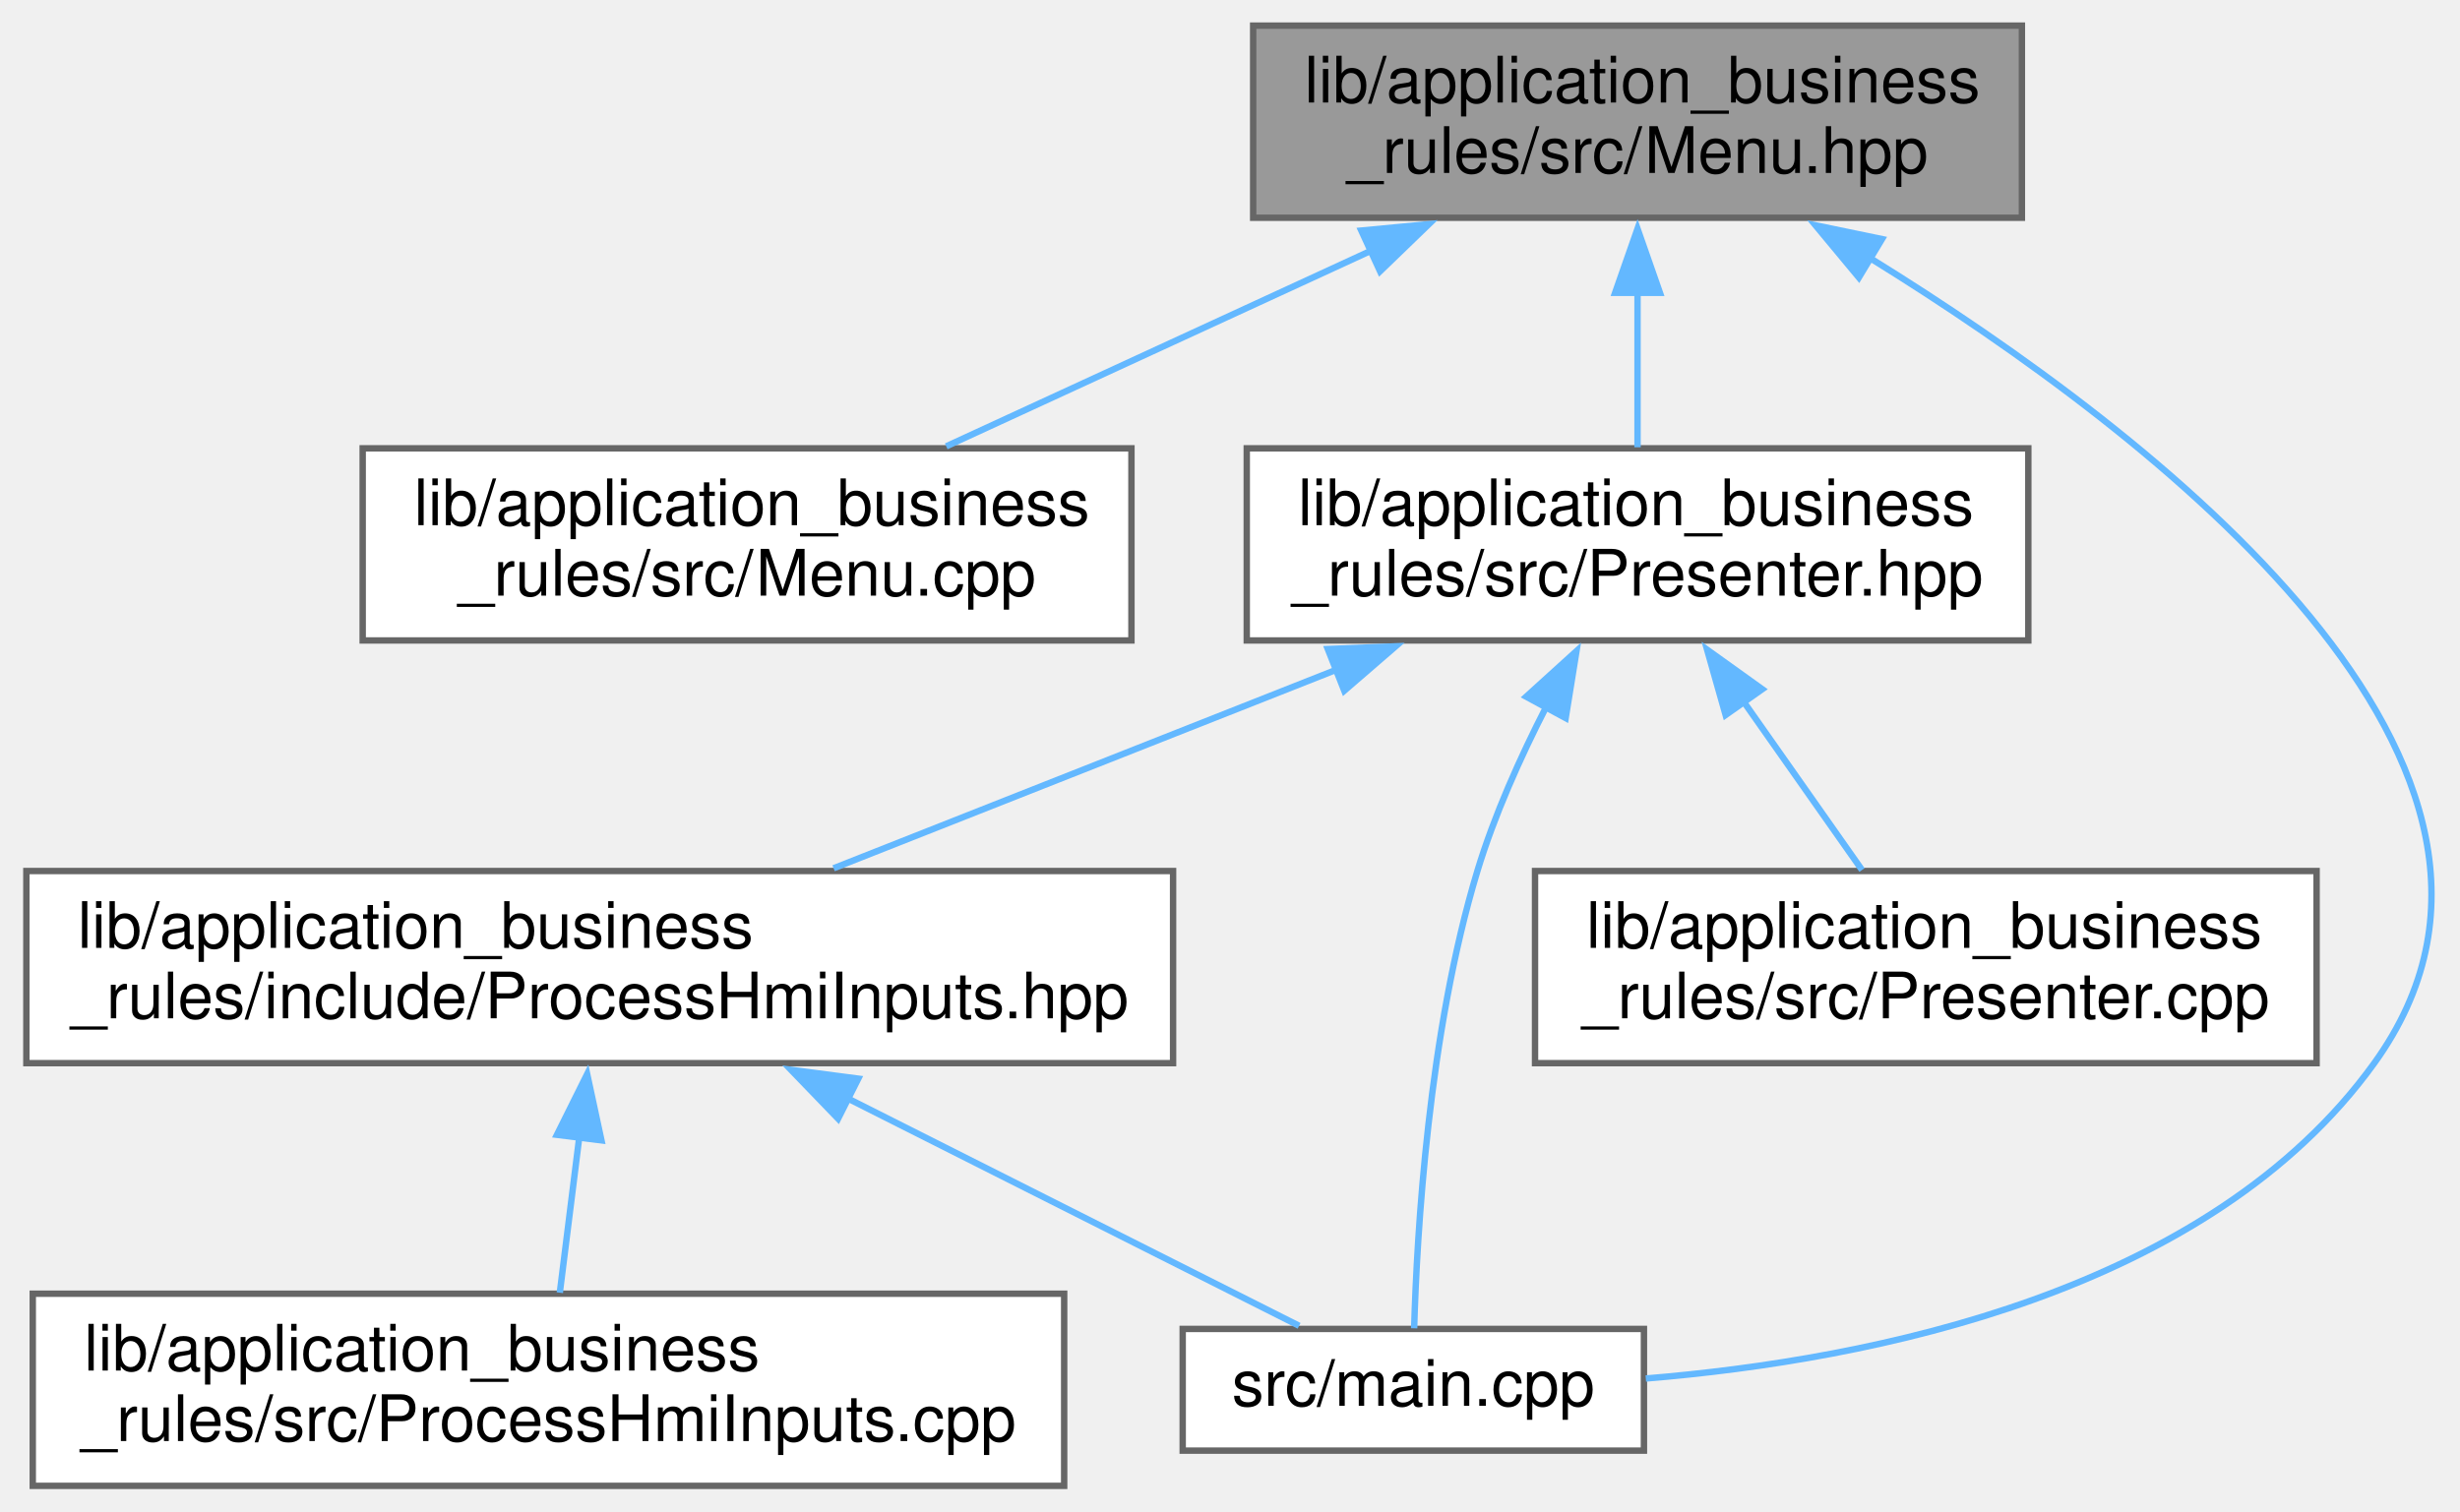
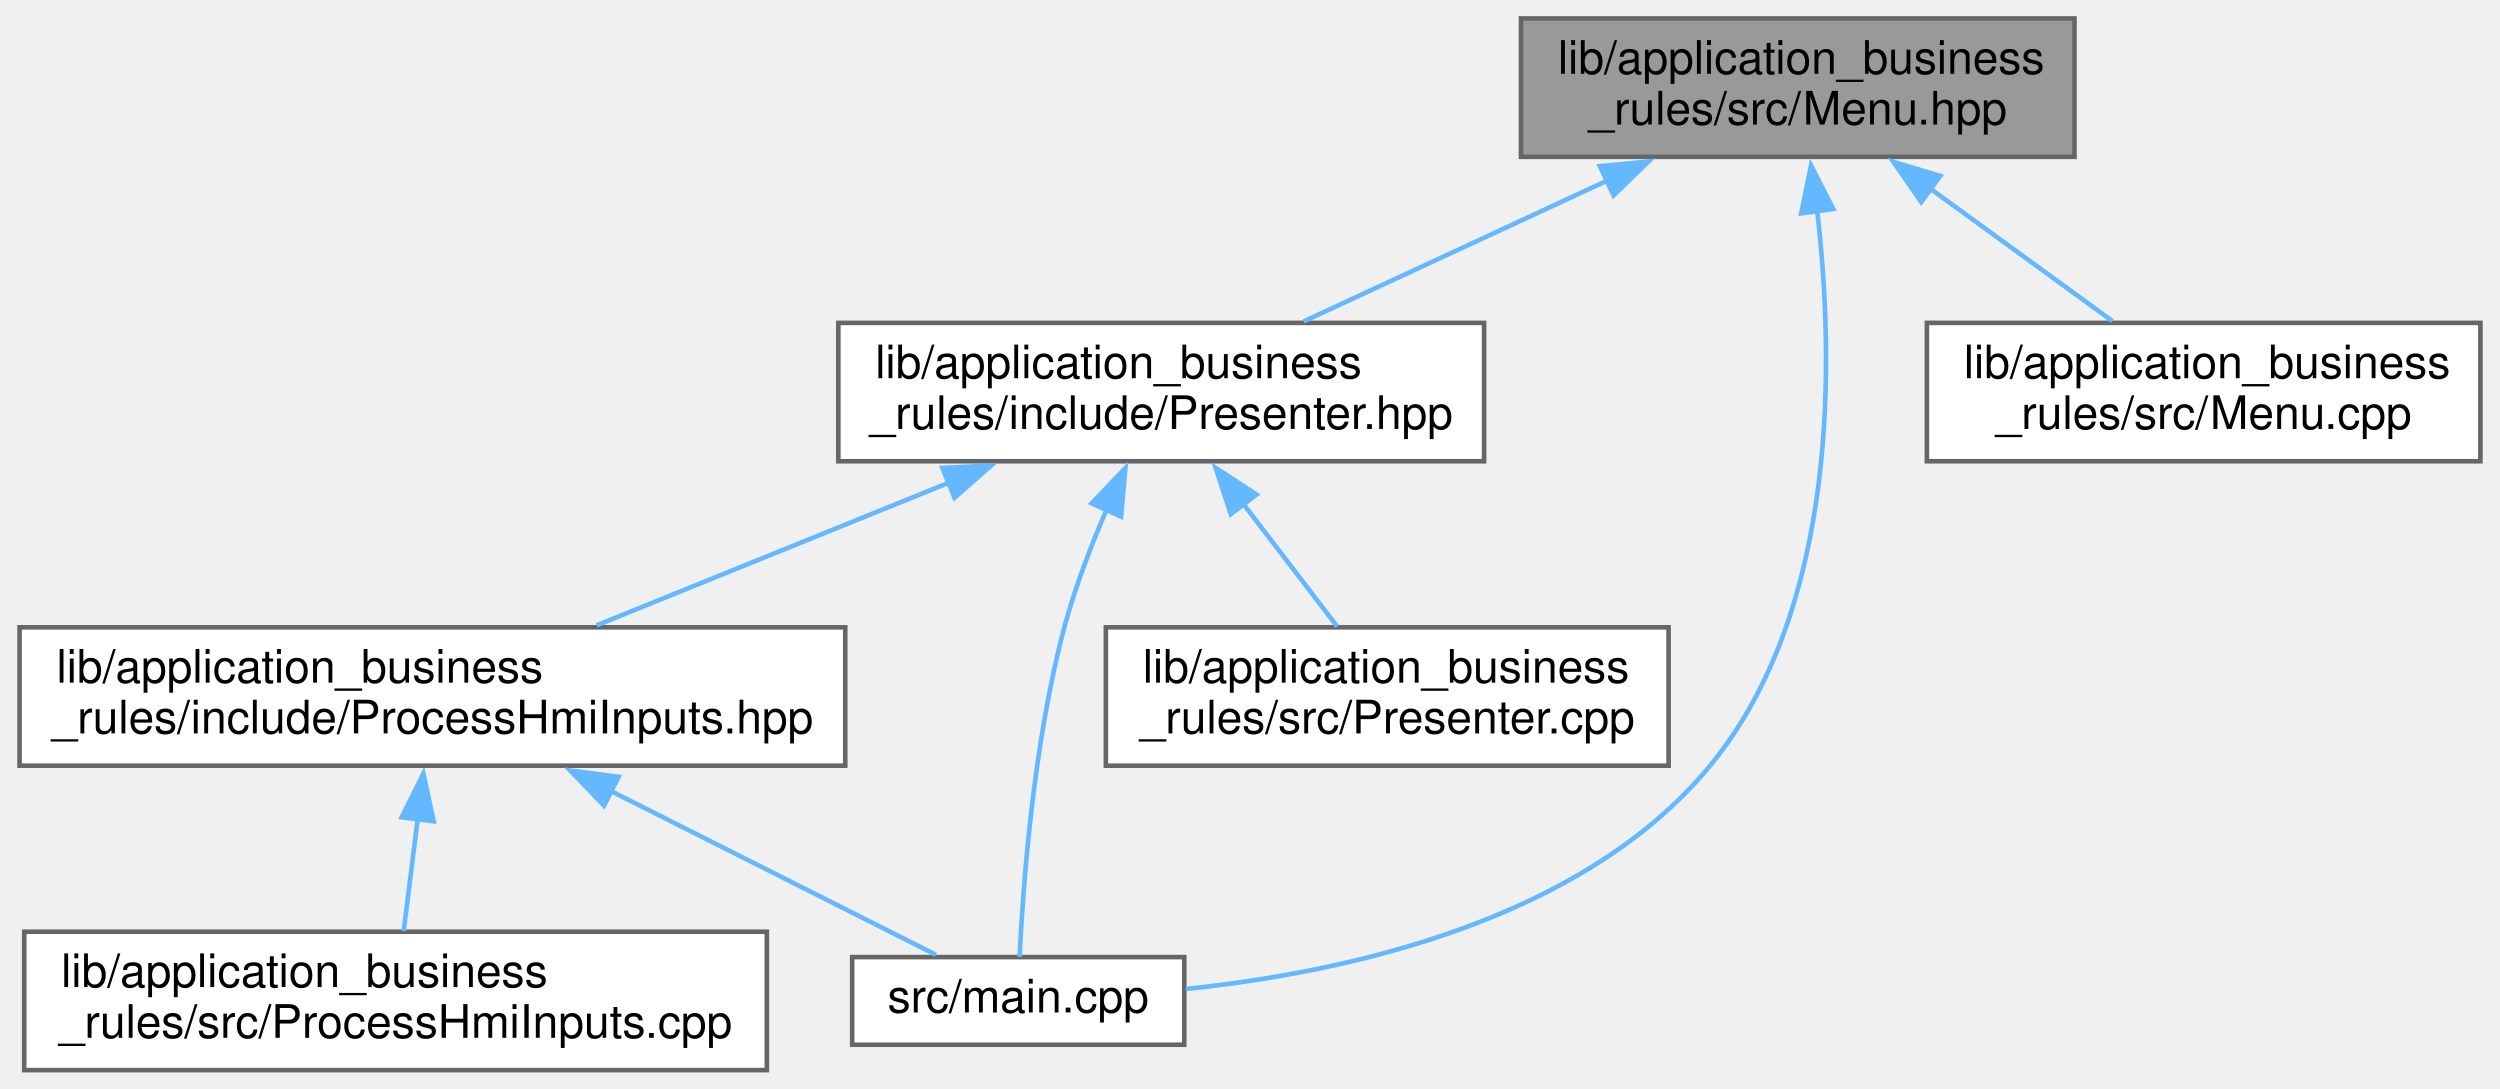
- <svg xmlns="http://www.w3.org/2000/svg" xmlns:xlink="http://www.w3.org/1999/xlink" width="384pt" height="236pt" viewBox="0.00 0.00 383.77 236.00">
+ <svg xmlns="http://www.w3.org/2000/svg" xmlns:xlink="http://www.w3.org/1999/xlink" width="542pt" height="236pt" viewBox="0.00 0.00 541.50 236.00">
  <g id="graph0" class="graph" transform="scale(1 1) rotate(0) translate(4 232)">
    <g id="node1" class="node">
      <g id="a_node1">
        <a xlink:title=" ">
-           <polygon fill="#999999" stroke="#666666" points="311.5,-228 191.5,-228 191.5,-198 311.5,-198 311.5,-228" />
-           <text text-anchor="start" x="199.5" y="-216" font-family="Helvetica,sans-Serif" font-size="10.00">lib/application_business</text>
-           <text text-anchor="middle" x="251.5" y="-205" font-family="Helvetica,sans-Serif" font-size="10.00">_rules/src/Menu.hpp</text>
+           <polygon fill="#999999" stroke="#666666" points="445.5,-228 325.5,-228 325.5,-198 445.5,-198 445.5,-228" />
+           <text text-anchor="start" x="333.5" y="-216" font-family="Helvetica,sans-Serif" font-size="10.00">lib/application_business</text>
+           <text text-anchor="middle" x="385.5" y="-205" font-family="Helvetica,sans-Serif" font-size="10.00">_rules/src/Menu.hpp</text>
        </a>
      </g>
    </g>
    <g id="node2" class="node">
      <g id="a_node2">
-         <a xlink:href="Menu_8cpp.xhtml" target="_top" xlink:title=" ">
-           <polygon fill="white" stroke="#666666" points="172.5,-162 52.5,-162 52.5,-132 172.5,-132 172.5,-162" />
-           <text text-anchor="start" x="60.5" y="-150" font-family="Helvetica,sans-Serif" font-size="10.00">lib/application_business</text>
-           <text text-anchor="middle" x="112.5" y="-139" font-family="Helvetica,sans-Serif" font-size="10.00">_rules/src/Menu.cpp</text>
+         <a xlink:href="Presenter_8hpp.xhtml" target="_top" xlink:title=" ">
+           <polygon fill="white" stroke="#666666" points="317.5,-162 177.5,-162 177.5,-132 317.5,-132 317.5,-162" />
+           <text text-anchor="start" x="185.5" y="-150" font-family="Helvetica,sans-Serif" font-size="10.00">lib/application_business</text>
+           <text text-anchor="middle" x="247.5" y="-139" font-family="Helvetica,sans-Serif" font-size="10.00">_rules/include/Presenter.hpp</text>
        </a>
      </g>
    </g>
    <g id="edge1" class="edge">
-       <path fill="none" stroke="#63b8ff" d="M209.92,-192.86C188.63,-183.05 163.15,-171.32 143.59,-162.31" />
-       <polygon fill="#63b8ff" stroke="#63b8ff" points="208.38,-196 218.93,-197 211.31,-189.64 208.38,-196" />
+       <path fill="none" stroke="#63b8ff" d="M344.22,-192.86C323.09,-183.05 297.79,-171.32 278.37,-162.31" />
+       <polygon fill="#63b8ff" stroke="#63b8ff" points="342.61,-195.97 353.16,-197 345.56,-189.62 342.61,-195.97" />
    </g>
-     <g id="node3" class="node">
-       <g id="a_node3">
-         <a xlink:href="Presenter_8hpp.xhtml" target="_top" xlink:title=" ">
-           <polygon fill="white" stroke="#666666" points="312.5,-162 190.5,-162 190.5,-132 312.5,-132 312.5,-162" />
-           <text text-anchor="start" x="198.5" y="-150" font-family="Helvetica,sans-Serif" font-size="10.00">lib/application_business</text>
-           <text text-anchor="middle" x="251.5" y="-139" font-family="Helvetica,sans-Serif" font-size="10.00">_rules/src/Presenter.hpp</text>
-         </a>
-       </g>
-     </g>
-     <g id="edge2" class="edge">
-       <path fill="none" stroke="#63b8ff" d="M251.5,-186.39C251.5,-178.13 251.5,-169.28 251.5,-162.16" />
-       <polygon fill="#63b8ff" stroke="#63b8ff" points="248,-186.28 251.5,-196.28 255,-186.28 248,-186.28" />
-     </g>
-     <g id="node6" class="node">
-       <g id="a_node6">
+     <g id="node5" class="node">
+       <g id="a_node5">
        <a xlink:href="main_8cpp.xhtml" target="_top" xlink:title=" ">
          <polygon fill="white" stroke="#666666" points="252.5,-24.5 180.5,-24.5 180.5,-5.5 252.5,-5.5 252.5,-24.5" />
          <text text-anchor="middle" x="216.5" y="-12.5" font-family="Helvetica,sans-Serif" font-size="10.00">src/main.cpp</text>
        </a>
      </g>
    </g>
    <g id="edge8" class="edge">
-       <path fill="none" stroke="#63b8ff" d="M287.77,-191.72C332.76,-163.9 399.74,-112.11 366.5,-66 340.74,-30.26 288.32,-19.68 252.79,-16.76" />
-       <polygon fill="#63b8ff" stroke="#63b8ff" points="286.05,-188.67 279.28,-196.82 289.66,-194.67 286.05,-188.67" />
+       <path fill="none" stroke="#63b8ff" d="M389.68,-186.62C393.41,-154.75 394.61,-100.11 366.5,-66 338.74,-32.32 287.6,-21.19 252.83,-17.59" />
+       <polygon fill="#63b8ff" stroke="#63b8ff" points="386.26,-185.75 388.38,-196.13 393.2,-186.7 386.26,-185.75" />
    </g>
-     <g id="node4" class="node">
-       <g id="a_node4">
+     <g id="node7" class="node">
+       <g id="a_node7">
+         <a xlink:href="Menu_8cpp.xhtml" target="_top" xlink:title=" ">
+           <polygon fill="white" stroke="#666666" points="533.5,-162 413.5,-162 413.5,-132 533.5,-132 533.5,-162" />
+           <text text-anchor="start" x="421.5" y="-150" font-family="Helvetica,sans-Serif" font-size="10.00">lib/application_business</text>
+           <text text-anchor="middle" x="473.5" y="-139" font-family="Helvetica,sans-Serif" font-size="10.00">_rules/src/Menu.cpp</text>
+         </a>
+       </g>
+     </g>
+     <g id="edge7" class="edge">
+       <path fill="none" stroke="#63b8ff" d="M414.03,-191.25C427,-181.82 442.02,-170.9 453.72,-162.39" />
+       <polygon fill="#63b8ff" stroke="#63b8ff" points="412.28,-188.19 406.25,-196.91 416.4,-193.85 412.28,-188.19" />
+     </g>
+     <g id="node3" class="node">
+       <g id="a_node3">
        <a xlink:href="ProcessHmiInputs_8hpp.xhtml" target="_top" xlink:title=" ">
          <polygon fill="white" stroke="#666666" points="179,-96 0,-96 0,-66 179,-66 179,-96" />
          <text text-anchor="start" x="8" y="-84" font-family="Helvetica,sans-Serif" font-size="10.00">lib/application_business</text>
          <text text-anchor="middle" x="89.5" y="-73" font-family="Helvetica,sans-Serif" font-size="10.00">_rules/include/ProcessHmiInputs.hpp</text>
        </a>
      </g>
    </g>
-     <g id="edge3" class="edge">
-       <path fill="none" stroke="#63b8ff" d="M204.44,-127.41C179.45,-117.54 149.21,-105.59 126.01,-96.43" />
-       <polygon fill="#63b8ff" stroke="#63b8ff" points="203.15,-130.66 213.74,-131.08 205.72,-124.15 203.15,-130.66" />
+     <g id="edge2" class="edge">
+       <path fill="none" stroke="#63b8ff" d="M201.6,-127.41C177.23,-117.54 147.73,-105.59 125.11,-96.43" />
+       <polygon fill="#63b8ff" stroke="#63b8ff" points="200.06,-130.56 210.64,-131.07 202.68,-124.07 200.06,-130.56" />
    </g>
-     <g id="edge7" class="edge">
-       <path fill="none" stroke="#63b8ff" d="M237.25,-121.64C233.17,-113.7 229.13,-104.68 226.5,-96 218.87,-70.81 217.06,-39.48 216.63,-24.6" />
-       <polygon fill="#63b8ff" stroke="#63b8ff" points="234.12,-123.22 241.97,-130.34 240.28,-119.88 234.12,-123.22" />
+     <g id="edge6" class="edge">
+       <path fill="none" stroke="#63b8ff" d="M235.64,-121.49C232.21,-113.52 228.78,-104.53 226.5,-96 219.71,-70.58 217.5,-39.35 216.8,-24.55" />
+       <polygon fill="#63b8ff" stroke="#63b8ff" points="232.42,-122.88 239.74,-130.55 238.8,-119.99 232.42,-122.88" />
    </g>
-     <g id="node7" class="node">
-       <g id="a_node7">
+     <g id="node6" class="node">
+       <g id="a_node6">
        <a xlink:href="Presenter_8cpp.xhtml" target="_top" xlink:title=" ">
          <polygon fill="white" stroke="#666666" points="357.5,-96 235.5,-96 235.5,-66 357.5,-66 357.5,-96" />
          <text text-anchor="start" x="243.5" y="-84" font-family="Helvetica,sans-Serif" font-size="10.00">lib/application_business</text>
          <text text-anchor="middle" x="296.5" y="-73" font-family="Helvetica,sans-Serif" font-size="10.00">_rules/src/Presenter.cpp</text>
        </a>
      </g>
    </g>
-     <g id="edge6" class="edge">
-       <path fill="none" stroke="#63b8ff" d="M268.1,-122.39C274.29,-113.59 281.13,-103.86 286.54,-96.16" />
-       <polygon fill="#63b8ff" stroke="#63b8ff" points="265.25,-120.36 262.36,-130.56 270.97,-124.39 265.25,-120.36" />
+     <g id="edge5" class="edge">
+       <path fill="none" stroke="#63b8ff" d="M265.36,-122.68C272.16,-113.79 279.7,-103.95 285.66,-96.16" />
+       <polygon fill="#63b8ff" stroke="#63b8ff" points="262.59,-120.53 259.29,-130.59 268.15,-124.78 262.59,-120.53" />
    </g>
-     <g id="node5" class="node">
-       <g id="a_node5">
+     <g id="node4" class="node">
+       <g id="a_node4">
        <a xlink:href="ProcessHmiInputs_8cpp.xhtml" target="_top" xlink:title=" ">
          <polygon fill="white" stroke="#666666" points="162,-30 1,-30 1,0 162,0 162,-30" />
          <text text-anchor="start" x="9" y="-18" font-family="Helvetica,sans-Serif" font-size="10.00">lib/application_business</text>
          <text text-anchor="middle" x="81.5" y="-7" font-family="Helvetica,sans-Serif" font-size="10.00">_rules/src/ProcessHmiInputs.cpp</text>
        </a>
      </g>
    </g>
-     <g id="edge4" class="edge">
+     <g id="edge3" class="edge">
      <path fill="none" stroke="#63b8ff" d="M86.3,-54.39C85.27,-46.13 84.16,-37.28 83.27,-30.16" />
      <polygon fill="#63b8ff" stroke="#63b8ff" points="82.82,-54.81 87.54,-64.29 89.77,-53.94 82.82,-54.81" />
    </g>
-     <g id="edge5" class="edge">
+     <g id="edge4" class="edge">
      <path fill="none" stroke="#63b8ff" d="M128.02,-60.59C151.51,-48.75 180.43,-34.18 198.67,-24.99" />
      <polygon fill="#63b8ff" stroke="#63b8ff" points="126.71,-57.33 119.35,-64.96 129.86,-63.58 126.71,-57.33" />
    </g>
  </g>
</svg>
